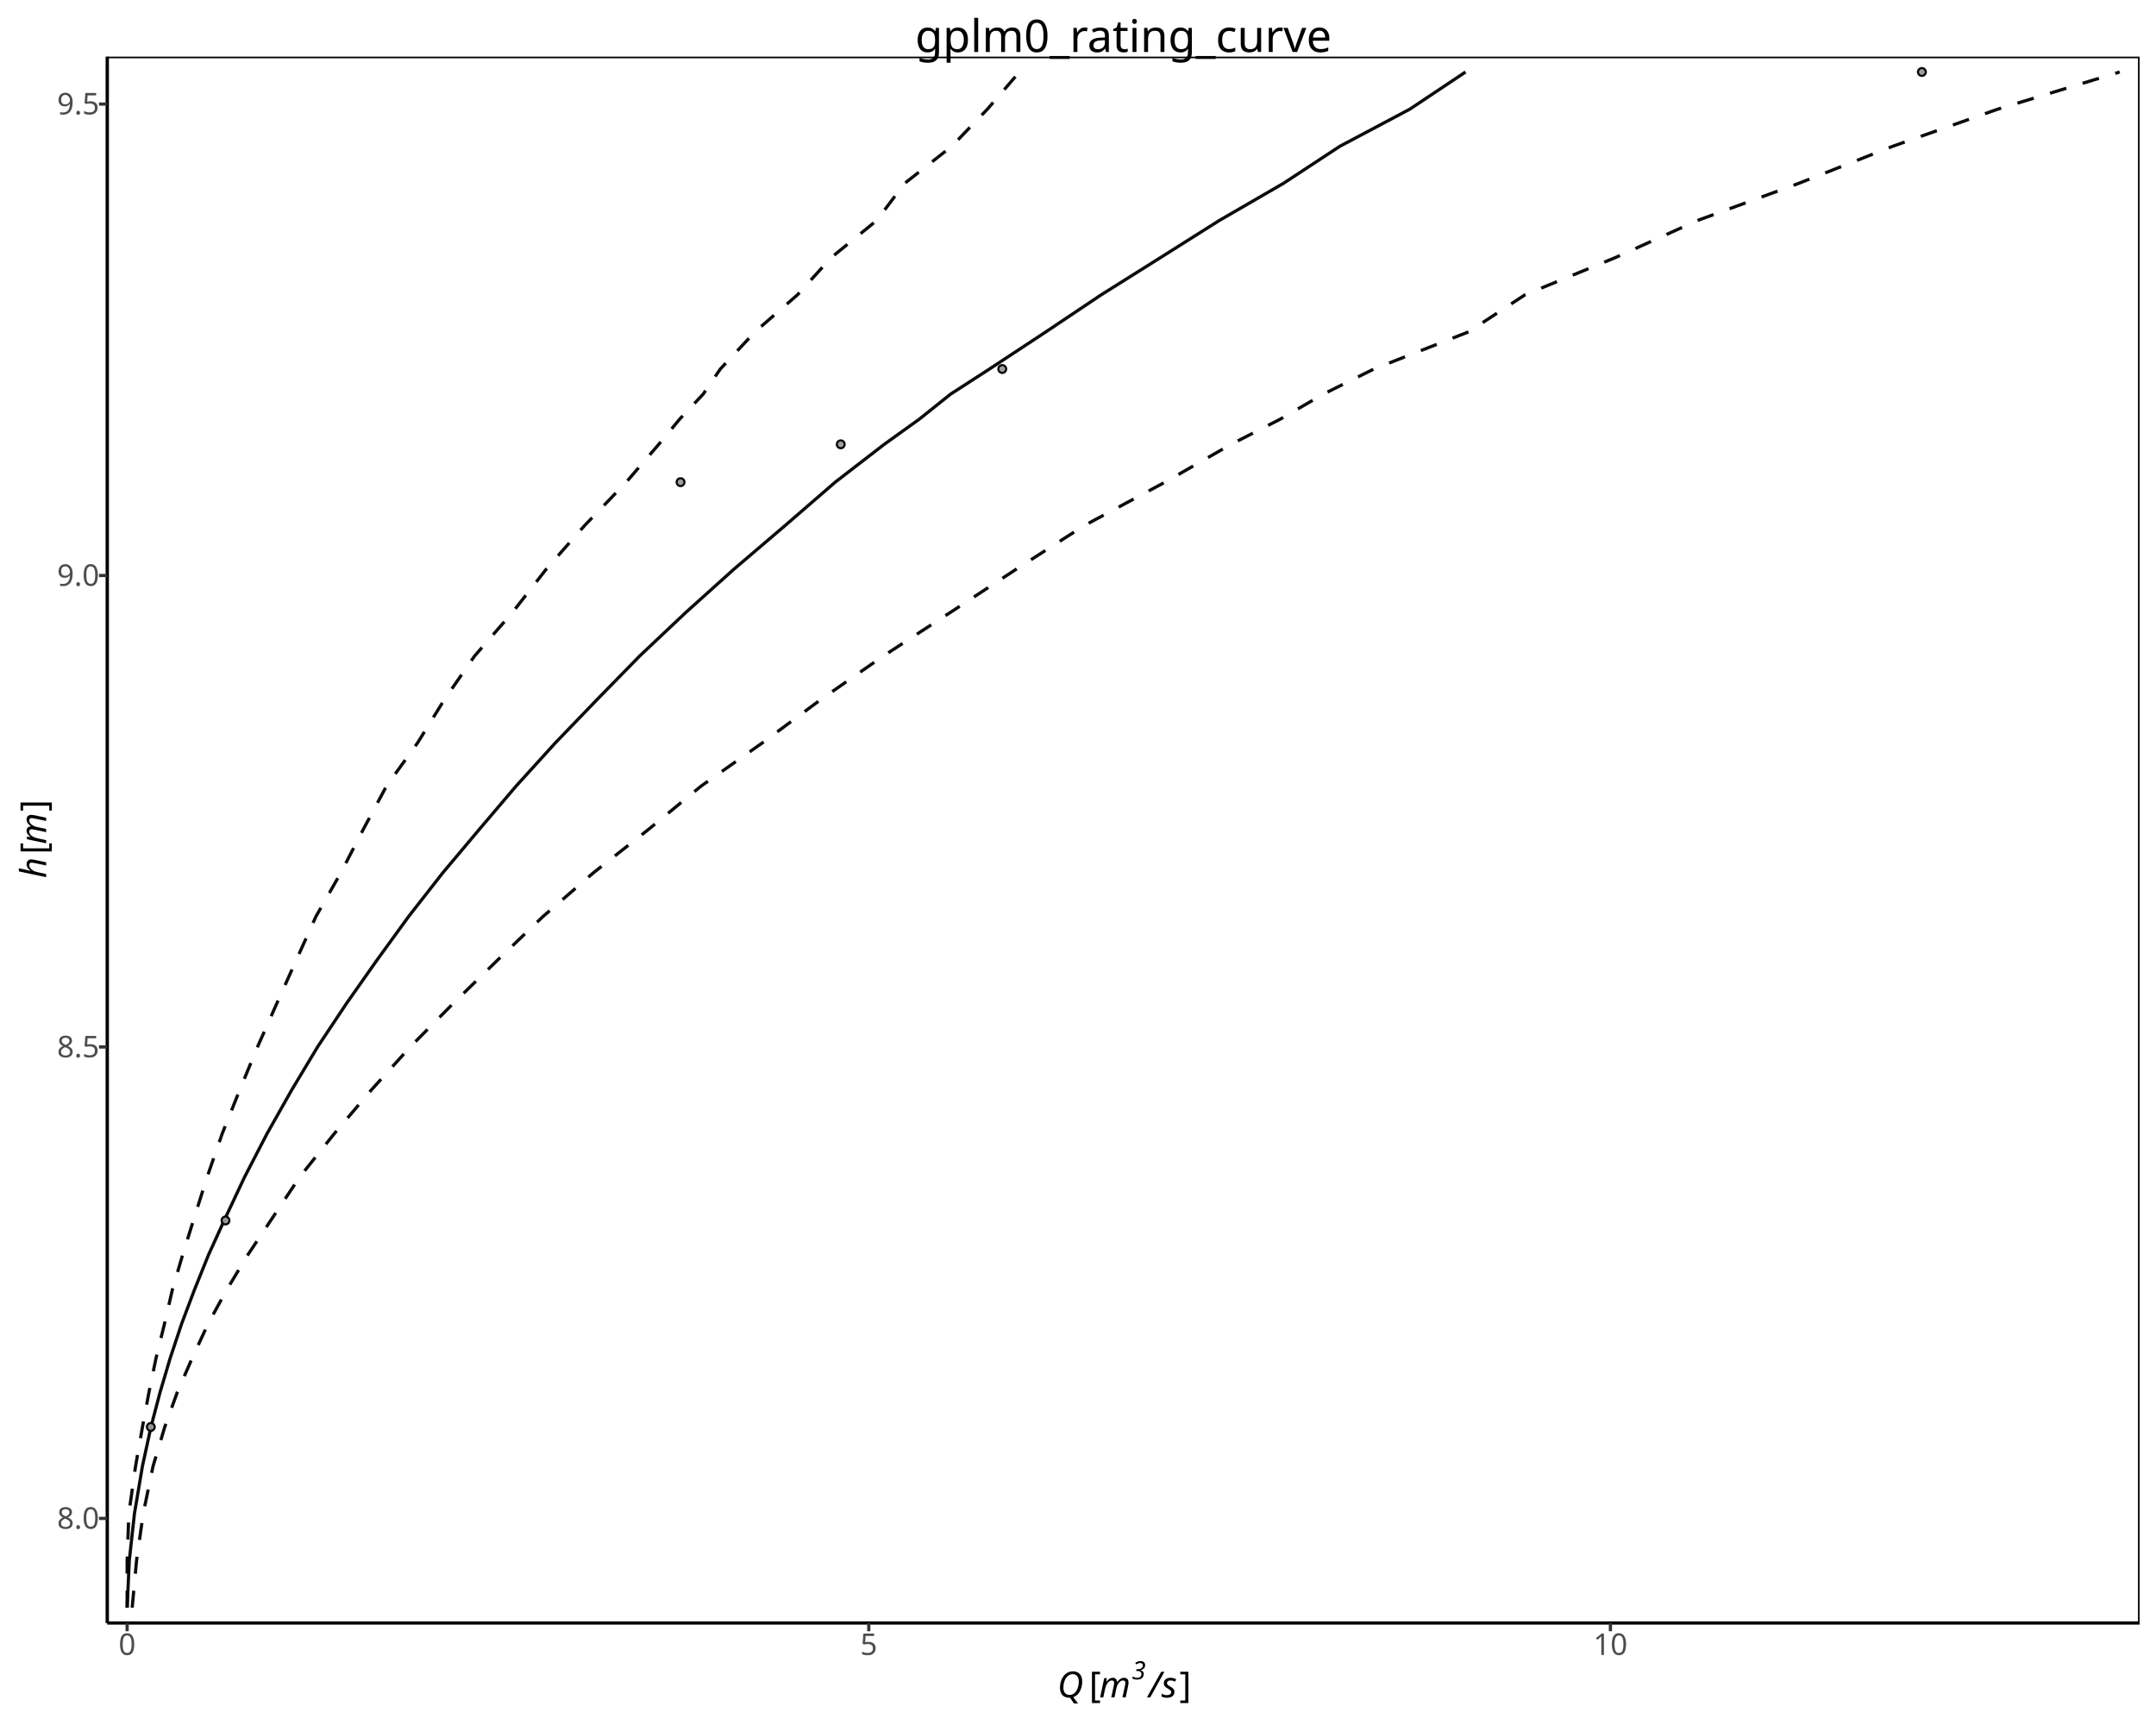
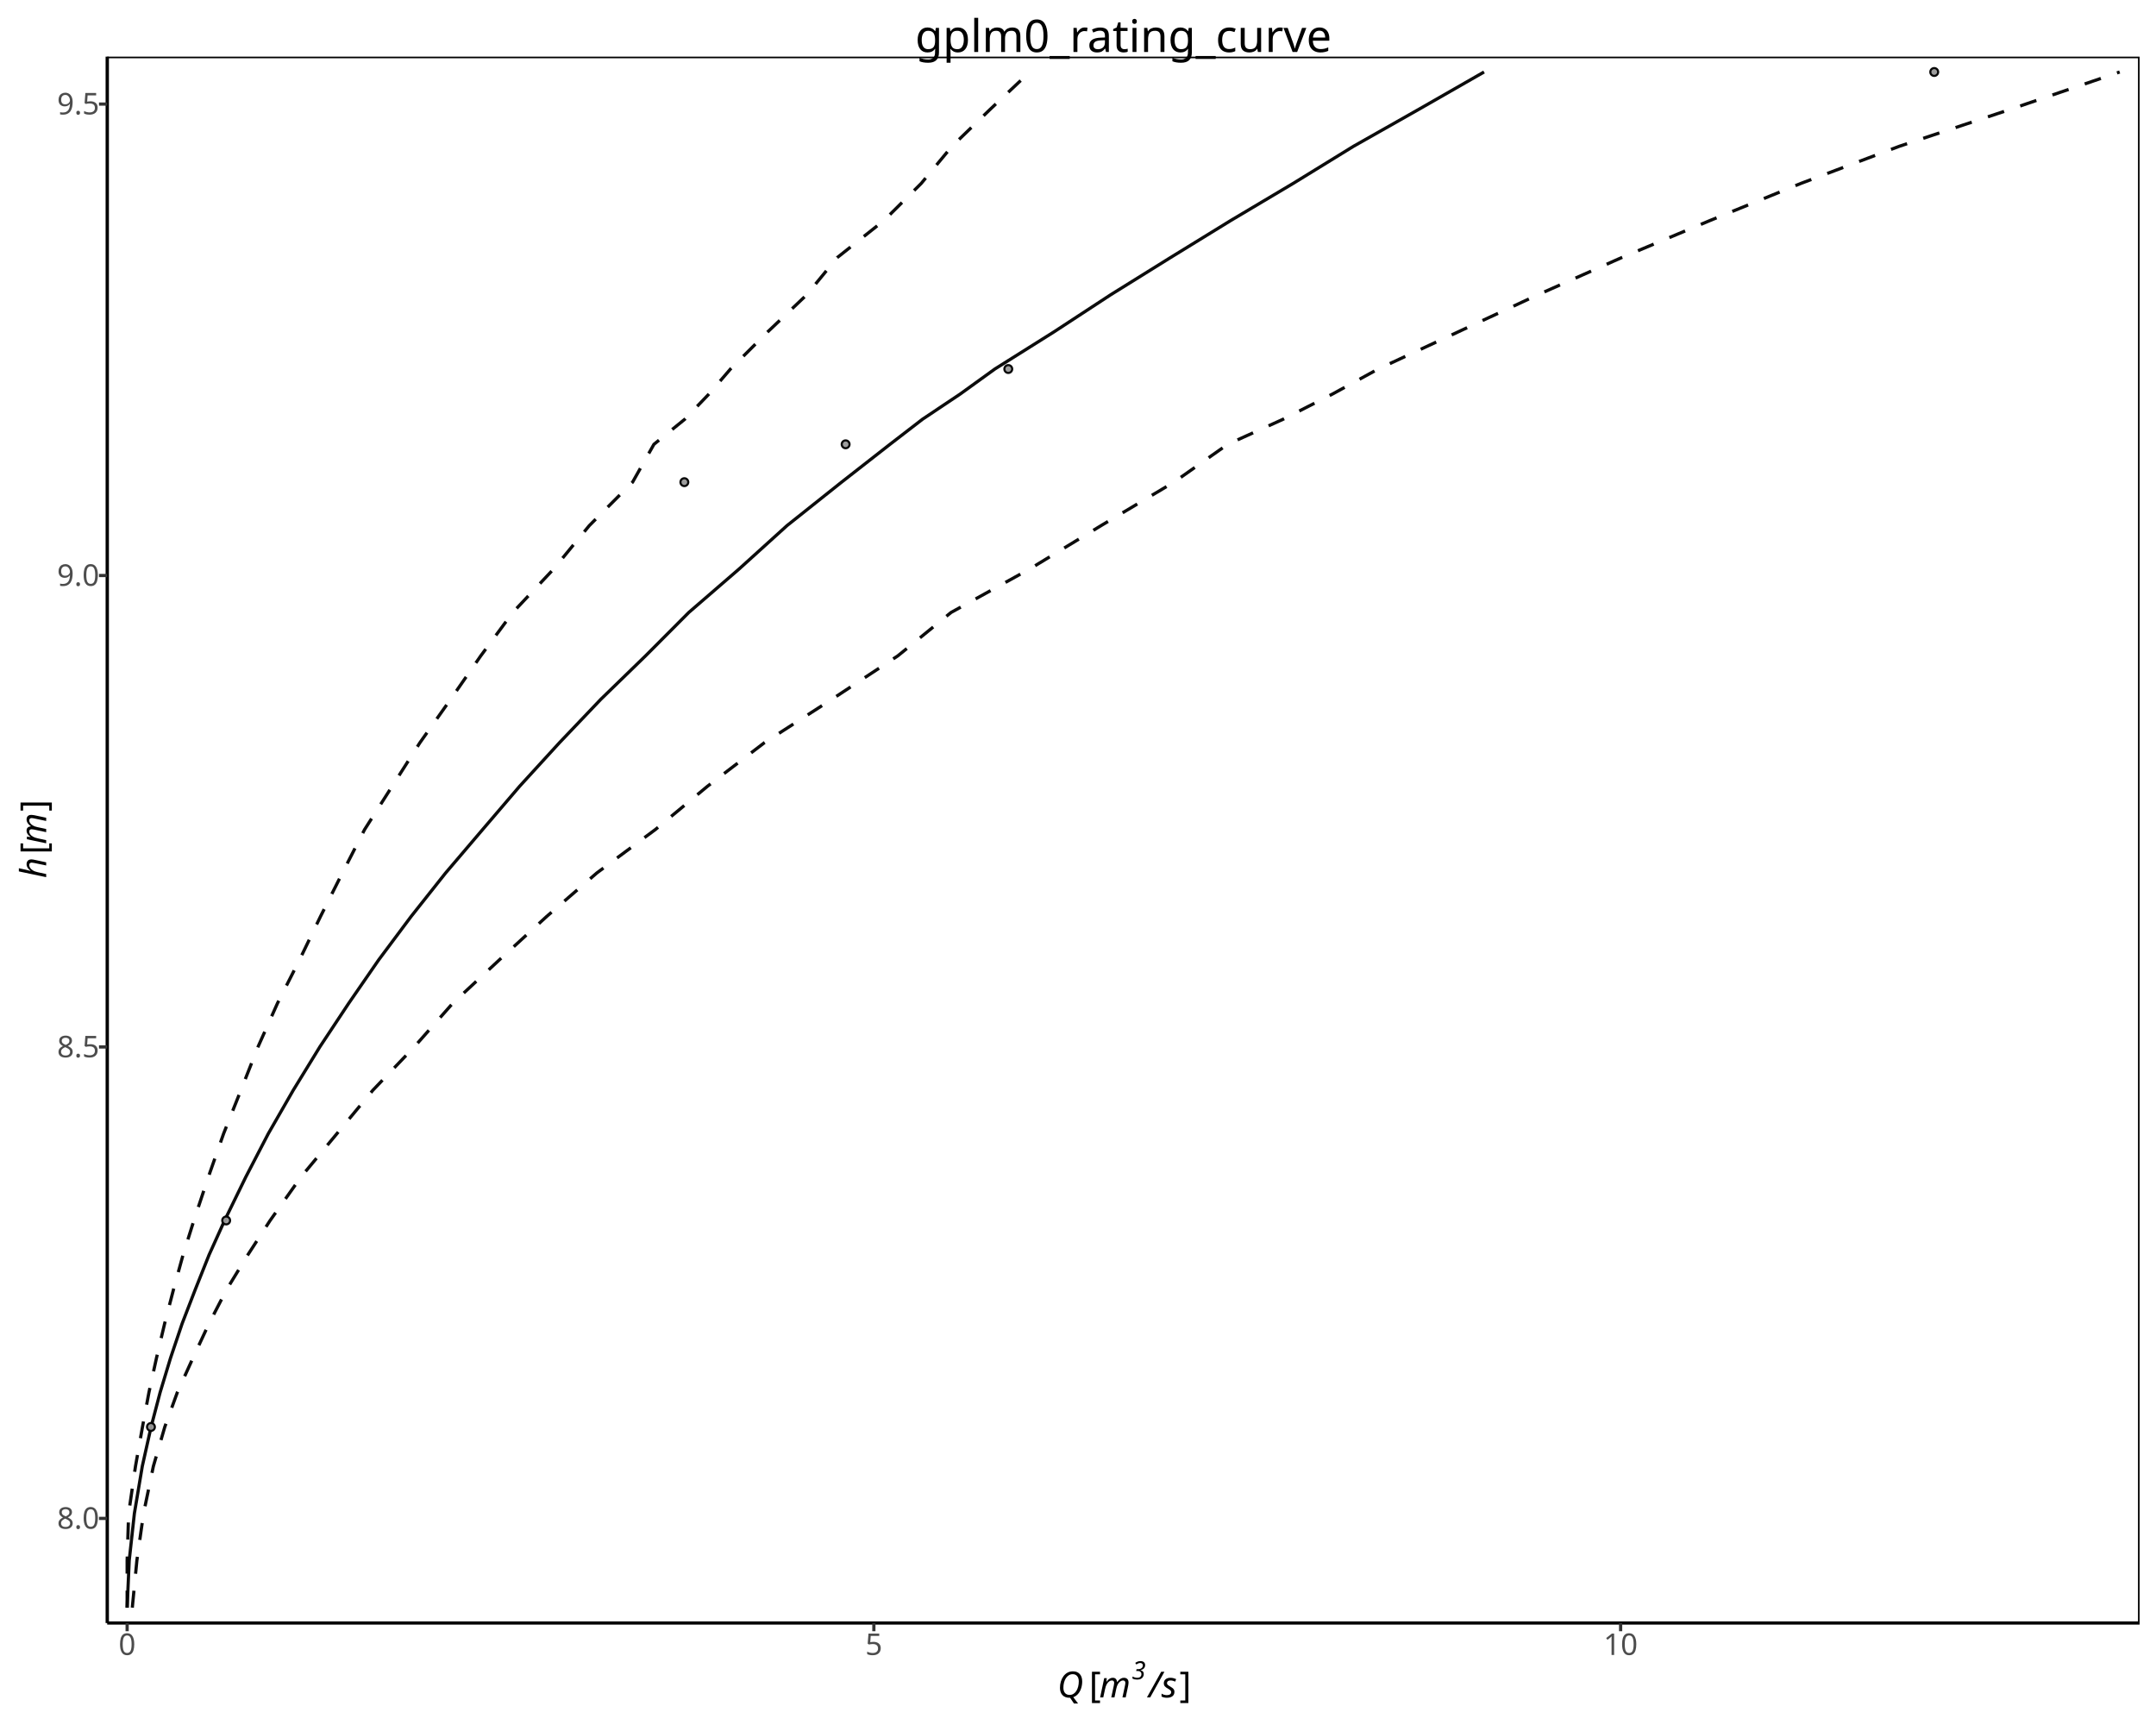
<svg xmlns="http://www.w3.org/2000/svg" class="svglite" data-engine-version="2.0" width="720.00pt" height="576.00pt" viewBox="0 0 720.00 576.00">
  <defs>
    <style type="text/css">
    .svglite line, .svglite polyline, .svglite polygon, .svglite path, .svglite rect, .svglite circle {
      fill: none;
      stroke: #000000;
      stroke-linecap: round;
      stroke-linejoin: round;
      stroke-miterlimit: 10.00;
    }
  </style>
  </defs>
  <rect width="100%" height="100%" style="stroke: none; fill: #FFFFFF;" />
  <defs>
    <clipPath id="cpMC4wMHw3MjAuMDB8MC4wMHw1NzYuMDA=">
      <rect x="0.00" y="0.00" width="720.00" height="576.00" />
    </clipPath>
  </defs>
  <g clip-path="url(#cpMC4wMHw3MjAuMDB8MC4wMHw1NzYuMDA=)">
    <rect x="0.00" y="0.00" width="720.00" height="576.00" style="stroke-width: 1.07; stroke: #FFFFFF; fill: #FFFFFF;" />
  </g>
  <defs>
    <clipPath id="cpMzUuODB8NzE0LjUyfDE4LjkyfDU0MS45NQ==">
      <rect x="35.80" y="18.92" width="678.72" height="523.03" />
    </clipPath>
  </defs>
  <g clip-path="url(#cpMzUuODB8NzE0LjUyfDE4LjkyfDU0MS45NQ==)">
    <rect x="35.80" y="18.92" width="678.72" height="523.03" style="stroke-width: 1.07; stroke: none; fill: #FFFFFF;" />
-     <polyline points="42.46,536.82 43.18,521.08 44.91,505.34 47.56,489.59 50.41,476.48 53.43,464.99 56.84,453.49 60.66,442.00 65.00,430.51 69.63,419.02 74.86,407.53 81.68,393.02 89.19,378.52 97.38,364.02 106.09,349.52 115.74,335.02 125.94,320.52 136.47,306.02 147.81,291.51 160.00,277.01 172.33,262.51 185.50,248.01 199.47,233.51 213.66,219.01 229.02,204.51 245.16,190.00 262.17,175.50 278.92,161.00 295.30,148.36 306.98,139.98 317.46,131.60 330.43,123.22 349.26,110.82 367.77,98.43 387.52,86.03 407.17,73.63 428.58,61.24 447.46,48.84 470.83,36.44 489.41,24.04 " style="stroke-width: 1.07; stroke: #000000; stroke-opacity: 0.95; stroke-linecap: butt;" />
-     <polyline points="42.46,536.82 42.46,521.08 43.03,505.34 45.27,489.59 47.58,476.48 49.73,464.99 52.11,453.49 54.94,442.00 57.60,430.51 60.99,419.02 64.58,407.53 69.17,393.02 74.22,378.52 80.03,364.02 86.02,349.52 92.46,335.02 98.97,320.52 105.51,306.02 113.78,291.51 121.28,277.01 129.05,262.51 139.48,248.01 148.46,233.51 158.52,219.01 171.12,204.51 182.45,190.00 195.22,175.50 209.13,161.00 220.00,148.36 226.95,139.98 234.83,131.60 240.55,123.22 252.12,110.82 266.33,98.43 277.56,86.03 292.75,73.63 302.09,61.24 317.85,48.84 329.75,36.44 340.43,24.04 " style="stroke-width: 1.07; stroke: #000000; stroke-opacity: 0.95; stroke-dasharray: 5.69,5.69; stroke-linecap: butt;" />
-     <polyline points="44.14,536.82 45.60,521.08 47.84,505.34 51.11,489.59 55.02,476.48 59.17,464.99 64.18,453.49 69.50,442.00 75.81,430.51 82.76,419.02 90.41,407.53 100.08,393.02 111.65,378.52 123.95,364.02 137.05,349.52 151.39,335.02 166.23,320.52 181.35,306.02 198.08,291.51 216.49,277.01 234.10,262.51 254.65,248.01 274.22,233.51 295.03,219.01 317.35,204.51 339.47,190.00 362.07,175.50 389.06,161.00 411.13,148.36 427.51,139.98 441.93,131.60 458.80,123.22 490.42,110.82 509.29,98.43 539.41,86.03 566.86,73.63 600.65,61.24 632.09,48.84 667.19,36.44 707.87,24.04 " style="stroke-width: 1.07; stroke: #000000; stroke-opacity: 0.95; stroke-dasharray: 5.69,5.69; stroke-linecap: butt;" />
-     <circle cx="50.36" cy="476.48" r="1.31" style="stroke-width: 0.71; stroke: #000000; stroke-opacity: 0.95; fill: #999999; fill-opacity: 0.95;" />
-     <circle cx="75.31" cy="407.53" r="1.31" style="stroke-width: 0.71; stroke: #000000; stroke-opacity: 0.95; fill: #999999; fill-opacity: 0.95;" />
-     <circle cx="227.27" cy="161.00" r="1.31" style="stroke-width: 0.71; stroke: #000000; stroke-opacity: 0.95; fill: #999999; fill-opacity: 0.95;" />
-     <circle cx="280.77" cy="148.36" r="1.31" style="stroke-width: 0.71; stroke: #000000; stroke-opacity: 0.95; fill: #999999; fill-opacity: 0.95;" />
-     <circle cx="334.71" cy="123.22" r="1.31" style="stroke-width: 0.71; stroke: #000000; stroke-opacity: 0.95; fill: #999999; fill-opacity: 0.95;" />
-     <circle cx="641.82" cy="24.04" r="1.31" style="stroke-width: 0.71; stroke: #000000; stroke-opacity: 0.95; fill: #999999; fill-opacity: 0.95;" />
+     <polyline points="42.46,536.82 43.15,521.08 44.88,505.34 47.52,489.59 50.45,476.48 53.46,464.99 56.94,453.49 60.81,442.00 65.24,430.51 69.82,419.02 75.01,407.53 82.08,393.02 89.61,378.52 97.94,364.02 106.84,349.52 116.45,335.02 126.46,320.52 137.29,306.02 148.80,291.51 161.16,277.01 173.56,262.51 186.82,248.01 200.64,233.51 215.57,219.01 230.02,204.51 246.81,190.00 262.83,175.50 281.04,161.00 297.21,148.36 308.08,139.98 320.62,131.60 332.23,123.22 351.97,110.82 370.91,98.43 390.85,86.03 411.02,73.63 431.86,61.24 452.02,48.84 473.93,36.44 495.60,24.04 " style="stroke-width: 1.07; stroke: #000000; stroke-opacity: 0.95; stroke-linecap: butt;" />
+     <polyline points="42.46,536.82 42.46,521.08 42.96,505.34 45.25,489.59 47.58,476.48 49.73,464.99 52.25,453.49 54.97,442.00 57.96,430.51 61.13,419.02 64.75,407.53 69.58,393.02 74.68,378.52 80.46,364.02 86.18,349.52 92.66,335.02 100.02,320.52 107.03,306.02 114.33,291.51 121.75,277.01 130.98,262.51 140.22,248.01 150.48,233.51 160.54,219.01 171.25,204.51 184.88,190.00 196.80,175.50 211.25,161.00 218.38,148.36 228.70,139.98 236.72,131.60 243.94,123.22 256.37,110.82 269.41,98.43 279.57,86.03 295.19,73.63 307.65,61.24 317.92,48.84 330.74,36.44 343.88,24.04 " style="stroke-width: 1.07; stroke: #000000; stroke-opacity: 0.95; stroke-dasharray: 5.69,5.69; stroke-linecap: butt;" />
+     <polyline points="44.18,536.82 45.71,521.08 47.94,505.34 51.22,489.59 55.03,476.48 59.20,464.99 64.42,453.49 69.77,442.00 75.73,430.51 82.76,419.02 90.21,407.53 100.50,393.02 112.53,378.52 124.54,364.02 138.39,349.52 151.18,335.02 166.75,320.52 182.56,306.02 199.29,291.51 218.84,277.01 236.31,262.51 255.25,248.01 277.80,233.51 299.81,219.01 317.61,204.51 343.86,190.00 367.72,175.50 392.04,161.00 409.99,148.36 428.52,139.98 444.94,131.60 460.24,123.22 486.95,110.82 513.58,98.43 541.51,86.03 571.07,73.63 601.43,61.24 634.30,48.84 671.57,36.44 707.87,24.04 " style="stroke-width: 1.07; stroke: #000000; stroke-opacity: 0.95; stroke-dasharray: 5.69,5.69; stroke-linecap: butt;" />
+     <circle cx="50.41" cy="476.48" r="1.31" style="stroke-width: 0.71; stroke: #000000; stroke-opacity: 0.95; fill: #999999; fill-opacity: 0.95;" />
+     <circle cx="75.53" cy="407.53" r="1.31" style="stroke-width: 0.71; stroke: #000000; stroke-opacity: 0.95; fill: #999999; fill-opacity: 0.95;" />
+     <circle cx="228.54" cy="161.00" r="1.31" style="stroke-width: 0.71; stroke: #000000; stroke-opacity: 0.95; fill: #999999; fill-opacity: 0.95;" />
+     <circle cx="282.40" cy="148.36" r="1.31" style="stroke-width: 0.71; stroke: #000000; stroke-opacity: 0.95; fill: #999999; fill-opacity: 0.95;" />
+     <circle cx="336.72" cy="123.22" r="1.31" style="stroke-width: 0.71; stroke: #000000; stroke-opacity: 0.95; fill: #999999; fill-opacity: 0.95;" />
+     <circle cx="645.94" cy="24.04" r="1.31" style="stroke-width: 0.71; stroke: #000000; stroke-opacity: 0.95; fill: #999999; fill-opacity: 0.95;" />
    <rect x="35.80" y="18.92" width="678.72" height="523.03" style="stroke-width: 1.07;" />
  </g>
  <g clip-path="url(#cpMC4wMHw3MjAuMDB8MC4wMHw1NzYuMDA=)">
    <polyline points="35.80,541.95 35.80,18.92 " style="stroke-width: 1.07; stroke-linecap: butt;" />
    <text x="26.11" y="510.46" text-anchor="middle" style="font-size: 10.00px; fill: #4D4D4D; font-family: sans;" textLength="13.90px" lengthAdjust="spacingAndGlyphs">8.0</text>
    <text x="26.11" y="353.04" text-anchor="middle" style="font-size: 10.00px; fill: #4D4D4D; font-family: sans;" textLength="13.90px" lengthAdjust="spacingAndGlyphs">8.5</text>
    <text x="26.11" y="195.61" text-anchor="middle" style="font-size: 10.00px; fill: #4D4D4D; font-family: sans;" textLength="13.90px" lengthAdjust="spacingAndGlyphs">9.0</text>
    <text x="26.11" y="38.19" text-anchor="middle" style="font-size: 10.00px; fill: #4D4D4D; font-family: sans;" textLength="13.90px" lengthAdjust="spacingAndGlyphs">9.5</text>
    <polyline points="33.06,507.02 35.80,507.02 " style="stroke-width: 1.07; stroke: #333333; stroke-linecap: butt;" />
    <polyline points="33.06,349.59 35.80,349.59 " style="stroke-width: 1.07; stroke: #333333; stroke-linecap: butt;" />
    <polyline points="33.06,192.17 35.80,192.17 " style="stroke-width: 1.07; stroke: #333333; stroke-linecap: butt;" />
    <polyline points="33.06,34.75 35.80,34.75 " style="stroke-width: 1.07; stroke: #333333; stroke-linecap: butt;" />
    <polyline points="35.80,541.95 714.52,541.95 " style="stroke-width: 1.07; stroke-linecap: butt;" />
    <polyline points="42.46,544.69 42.46,541.95 " style="stroke-width: 1.07; stroke: #333333; stroke-linecap: butt;" />
-     <polyline points="290.13,544.69 290.13,541.95 " style="stroke-width: 1.07; stroke: #333333; stroke-linecap: butt;" />
-     <polyline points="537.80,544.69 537.80,541.95 " style="stroke-width: 1.07; stroke: #333333; stroke-linecap: butt;" />
+     <polyline points="291.83,544.69 291.83,541.95 " style="stroke-width: 1.07; stroke: #333333; stroke-linecap: butt;" />
+     <polyline points="541.21,544.69 541.21,541.95 " style="stroke-width: 1.07; stroke: #333333; stroke-linecap: butt;" />
    <text x="42.46" y="552.61" text-anchor="middle" style="font-size: 10.00px; fill: #4D4D4D; font-family: sans;" textLength="5.56px" lengthAdjust="spacingAndGlyphs">0</text>
-     <text x="290.13" y="552.61" text-anchor="middle" style="font-size: 10.00px; fill: #4D4D4D; font-family: sans;" textLength="5.56px" lengthAdjust="spacingAndGlyphs">5</text>
-     <text x="537.80" y="552.61" text-anchor="middle" style="font-size: 10.00px; fill: #4D4D4D; font-family: sans;" textLength="11.12px" lengthAdjust="spacingAndGlyphs">10</text>
+     <text x="291.83" y="552.61" text-anchor="middle" style="font-size: 10.00px; fill: #4D4D4D; font-family: sans;" textLength="5.56px" lengthAdjust="spacingAndGlyphs">5</text>
+     <text x="541.21" y="552.61" text-anchor="middle" style="font-size: 10.00px; fill: #4D4D4D; font-family: sans;" textLength="11.12px" lengthAdjust="spacingAndGlyphs">10</text>
    <text x="353.12" y="566.78" style="font-size: 12.00px; font-style: italic; font-family: sans;" textLength="9.34px" lengthAdjust="spacingAndGlyphs">Q</text>
    <text x="363.71" y="566.78" style="font-size: 12.00px; font-family: sans;" textLength="3.33px" lengthAdjust="spacingAndGlyphs">[</text>
    <text x="367.05" y="566.78" style="font-size: 12.00px; font-style: italic; font-family: sans;" textLength="10.00px" lengthAdjust="spacingAndGlyphs">m</text>
    <text x="378.01" y="560.76" style="font-size: 8.40px; font-style: italic; font-family: sans;" textLength="4.67px" lengthAdjust="spacingAndGlyphs">3</text>
    <text x="383.57" y="566.78" style="font-size: 12.00px; font-style: italic; font-family: sans;" textLength="9.34px" lengthAdjust="spacingAndGlyphs">/s</text>
    <text x="393.87" y="566.78" style="font-size: 12.00px; font-family: sans;" textLength="3.33px" lengthAdjust="spacingAndGlyphs">]</text>
    <text transform="translate(15.42,293.24) rotate(-90)" style="font-size: 12.00px; font-style: italic; font-family: sans;" textLength="6.67px" lengthAdjust="spacingAndGlyphs">h</text>
    <text transform="translate(15.42,285.26) rotate(-90)" style="font-size: 12.00px; font-family: sans;" textLength="3.33px" lengthAdjust="spacingAndGlyphs">[</text>
    <text transform="translate(15.42,281.93) rotate(-90)" style="font-size: 12.00px; font-style: italic; font-family: sans;" textLength="10.00px" lengthAdjust="spacingAndGlyphs">m</text>
    <text transform="translate(15.42,270.96) rotate(-90)" style="font-size: 12.00px; font-family: sans;" textLength="3.33px" lengthAdjust="spacingAndGlyphs">]</text>
    <text x="375.16" y="17.36" text-anchor="middle" style="font-size: 15.00px; font-family: sans;" textLength="131.76px" lengthAdjust="spacingAndGlyphs">gplm0_rating_curve</text>
  </g>
</svg>
